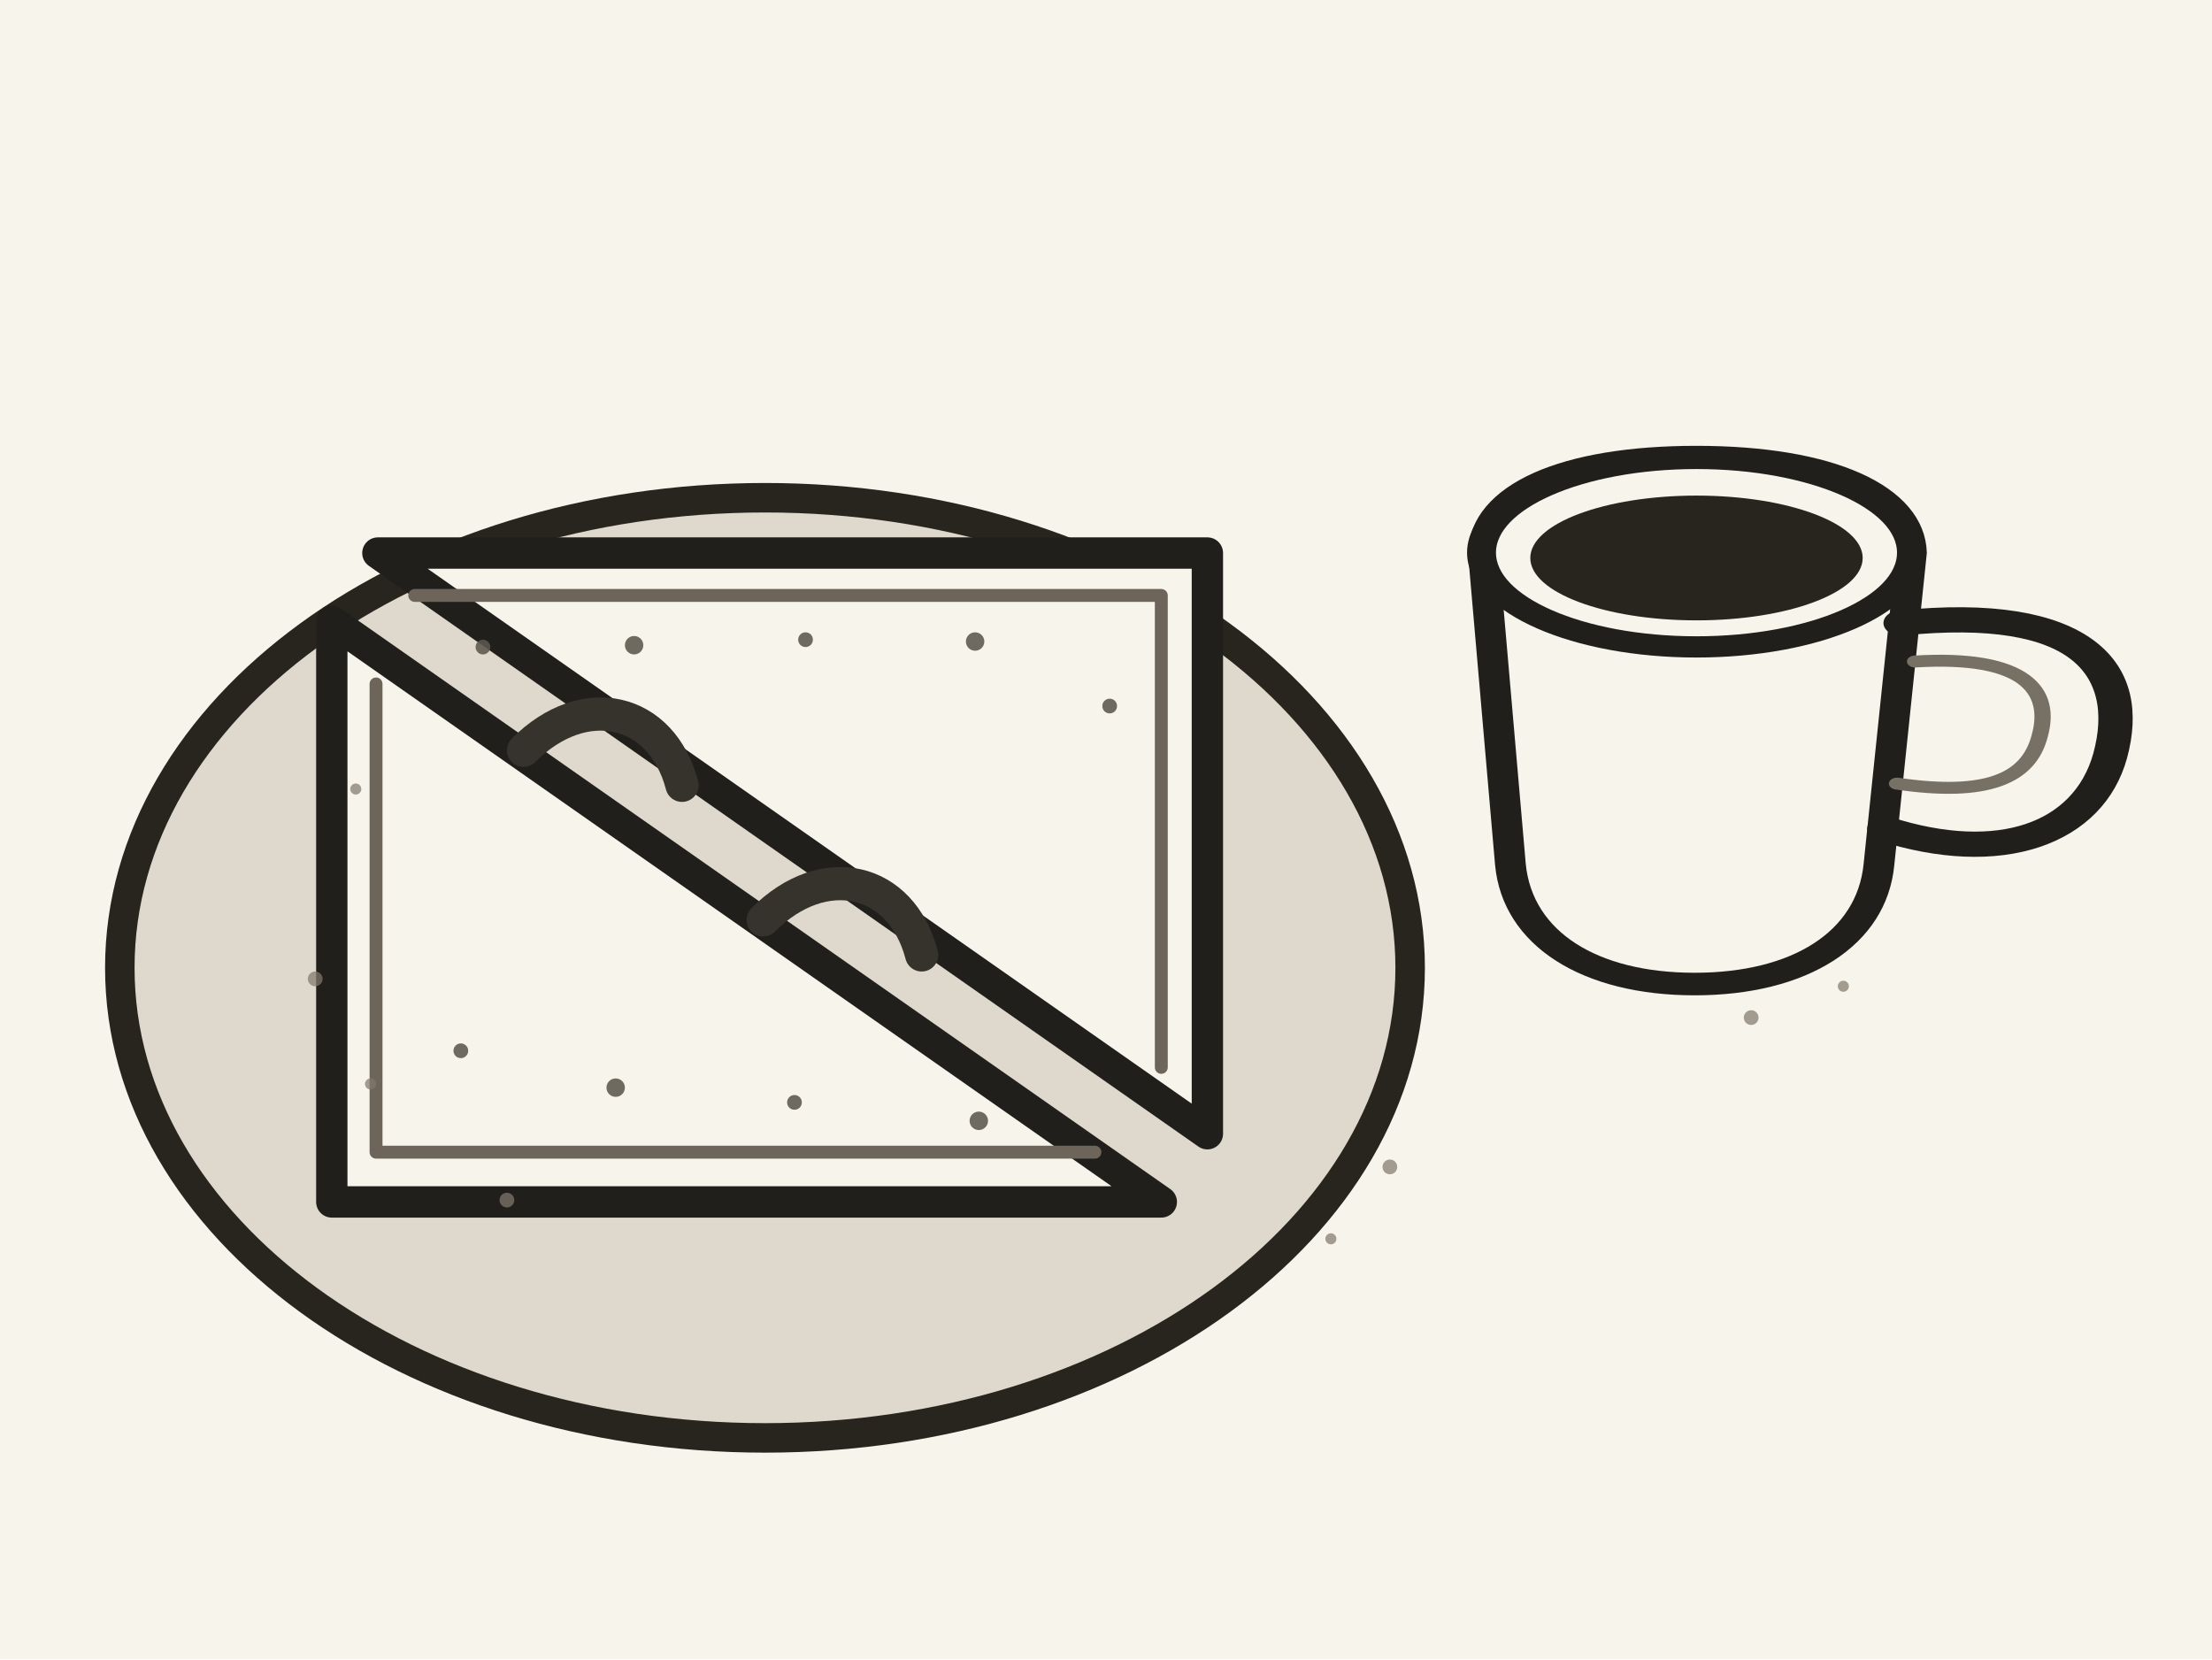
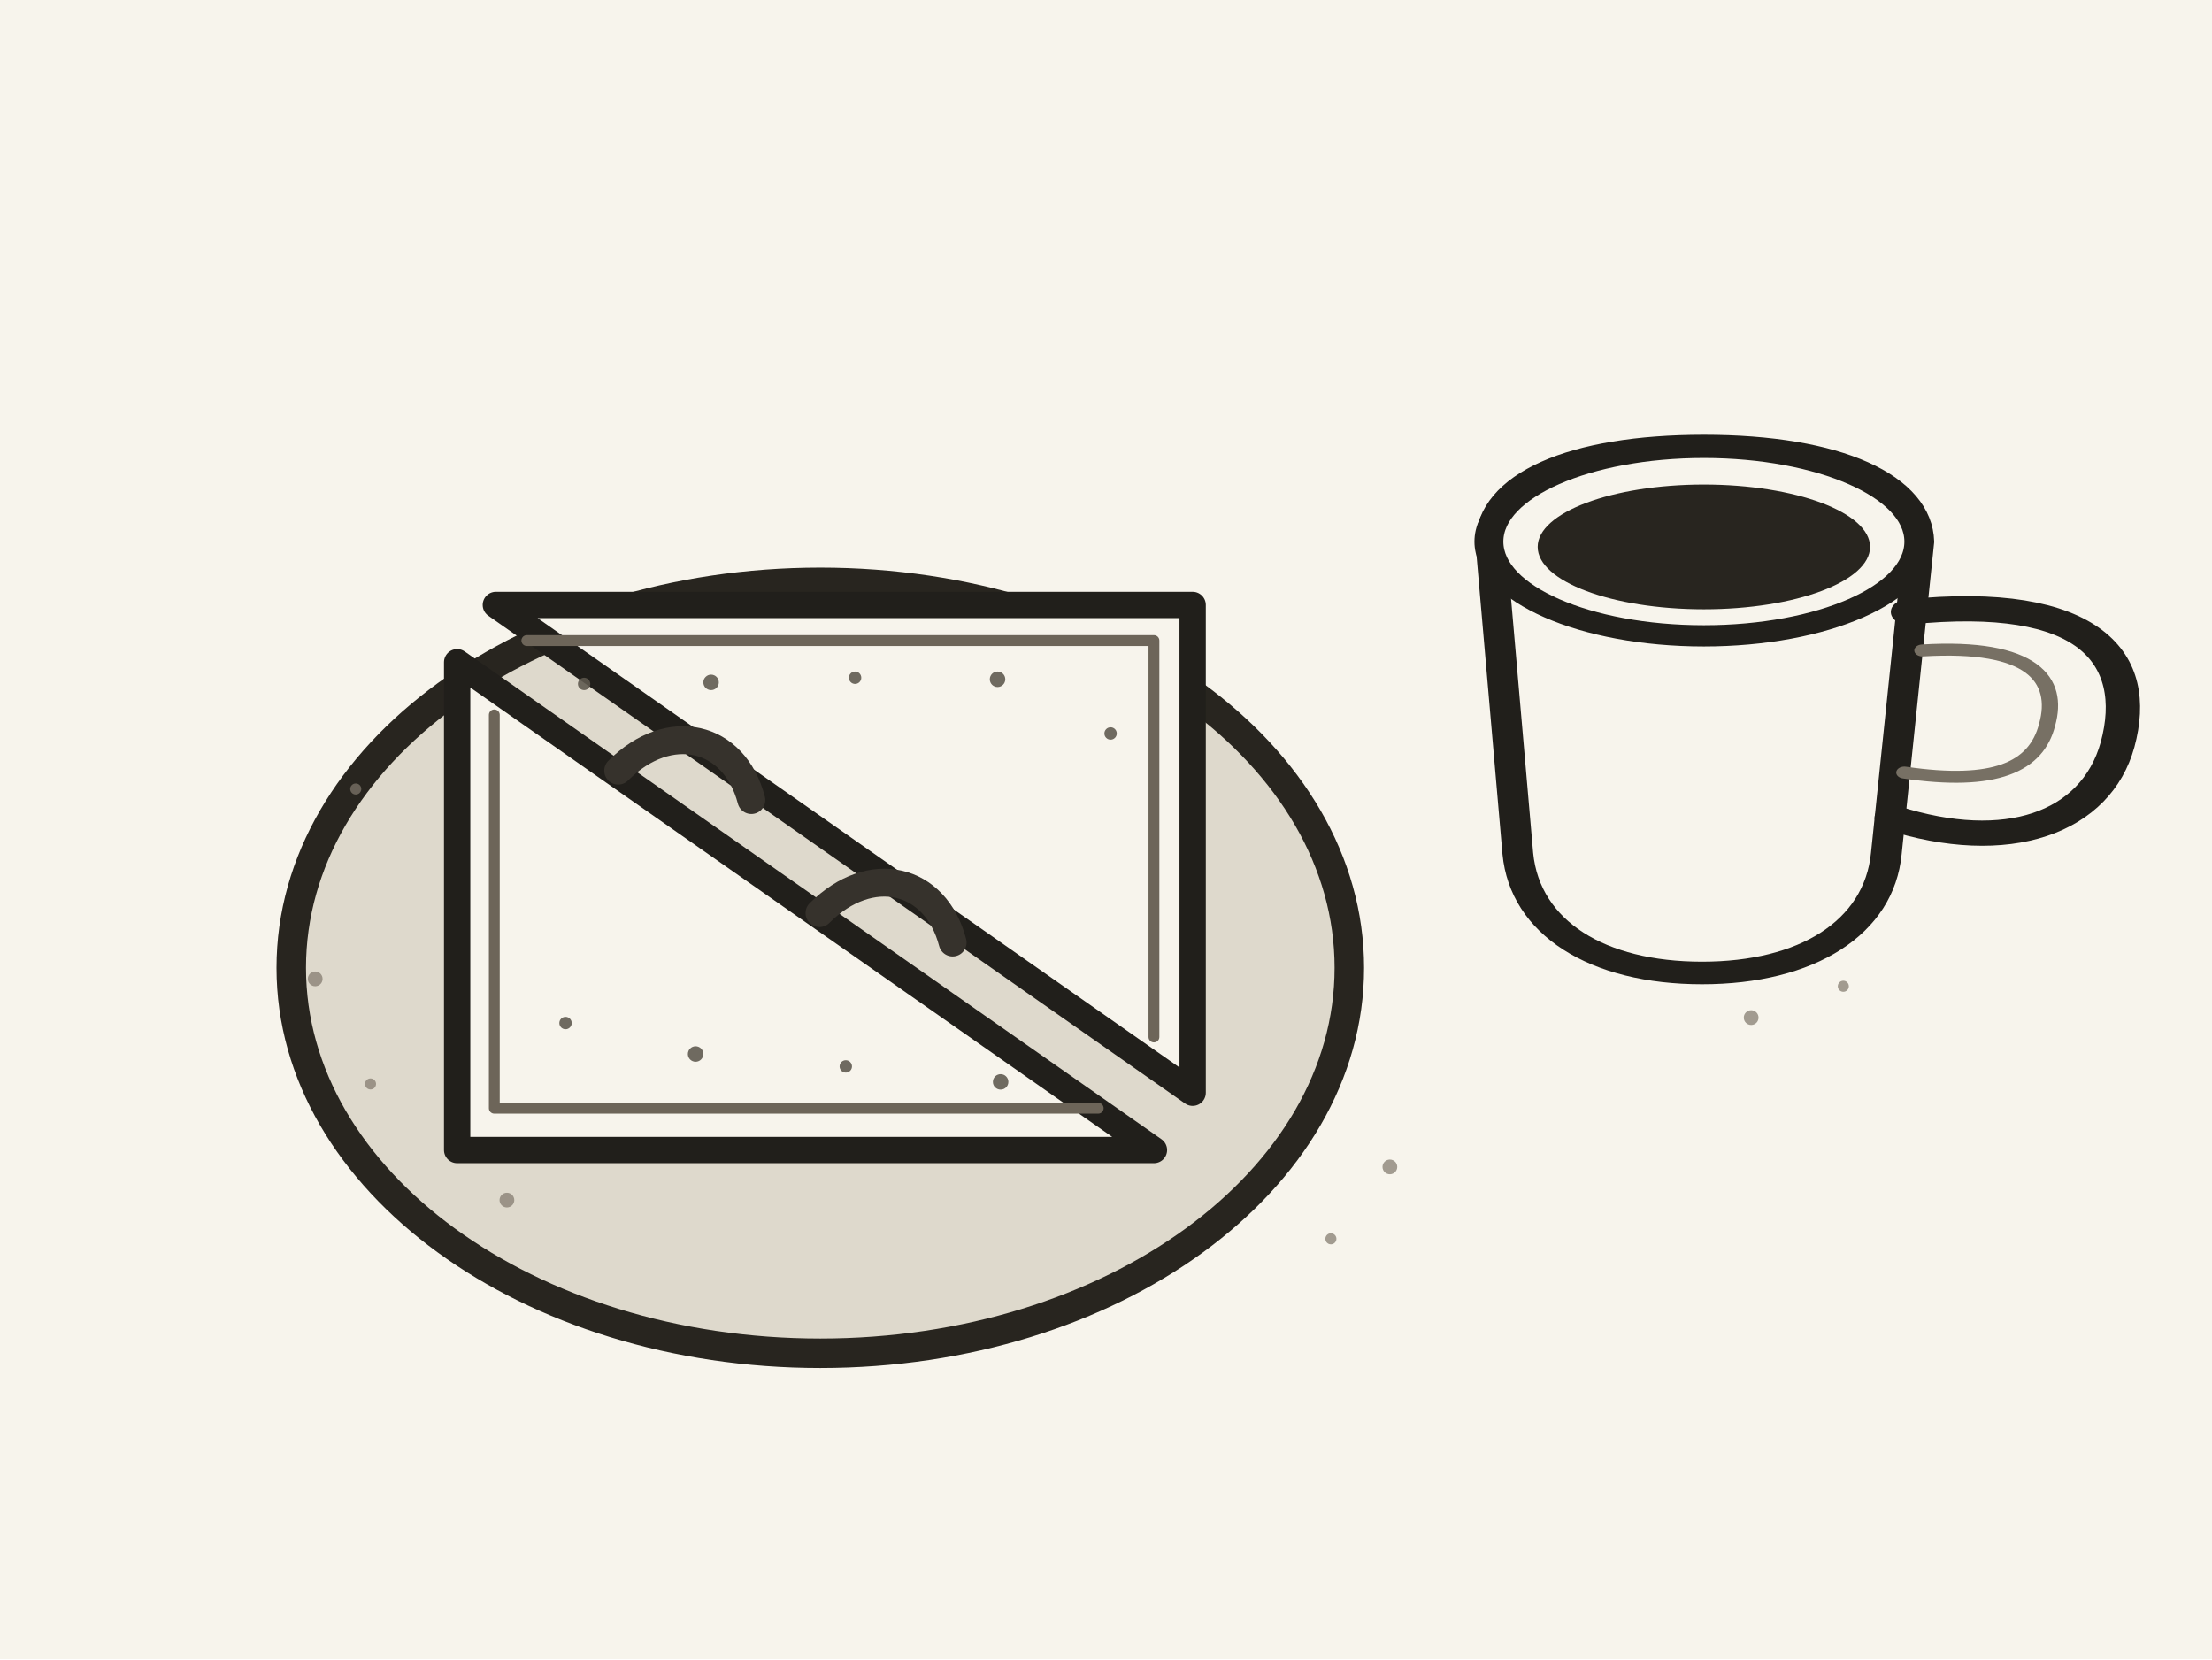
<svg xmlns="http://www.w3.org/2000/svg" width="1200" height="900" viewBox="0 0 1200 900">
  <rect width="1200" height="900" fill="#f7f4ec" />
-   <ellipse cx="415" cy="525" rx="350" ry="255" fill="#ded9cc" stroke="#28251f" stroke-width="16" />
-   <path d="M205 300 L655 300 L655 615 Z" fill="#f7f4ec" stroke="#211f1b" stroke-width="17" stroke-linejoin="round" />
-   <path d="M225 323 L630 323 L630 579" fill="none" stroke="#6d6559" stroke-width="7" stroke-linecap="round" stroke-linejoin="round" />
-   <path d="M180 337 L630 652 L180 652 Z" fill="#f7f4ec" stroke="#211f1b" stroke-width="17" stroke-linejoin="round" />
-   <path d="M204 371 L204 625 L594 625" fill="none" stroke="#6d6559" stroke-width="7" stroke-linecap="round" stroke-linejoin="round" />
-   <path d="M284 407 C317 374 359 384 370 426" fill="none" stroke="#36322c" stroke-width="18" stroke-linecap="round" />
-   <path d="M414 499 C447 466 489 476 500 518" fill="none" stroke="#36322c" stroke-width="18" stroke-linecap="round" />
-   <g fill="#5d574d" opacity="0.88">
-     <circle cx="262" cy="351" r="4" />
-     <circle cx="344" cy="350" r="5" />
-     <circle cx="437" cy="347" r="4" />
-     <circle cx="529" cy="348" r="5" />
-     <circle cx="602" cy="383" r="4" />
-     <circle cx="250" cy="570" r="4" />
-     <circle cx="334" cy="590" r="5" />
-     <circle cx="431" cy="598" r="4" />
-     <circle cx="531" cy="608" r="5" />
+   <ellipse cx="445" cy="525" rx="287" ry="209.1" fill="#ded9cc" stroke="#28251f" stroke-width="16" />
+   <g transform="translate(96.8 76.16) scale(.84)">
+     <path d="M205 300 L655 300 L655 615 Z" fill="#f7f4ec" stroke="#211f1b" stroke-width="17" stroke-linejoin="round" />
+     <path d="M225 323 L630 323 L630 579" fill="none" stroke="#6d6559" stroke-width="7" stroke-linecap="round" stroke-linejoin="round" />
+     <path d="M180 337 L630 652 L180 652 Z" fill="#f7f4ec" stroke="#211f1b" stroke-width="17" stroke-linejoin="round" />
+     <path d="M204 371 L204 625 L594 625" fill="none" stroke="#6d6559" stroke-width="7" stroke-linecap="round" stroke-linejoin="round" />
+     <path d="M284 407 C317 374 359 384 370 426" fill="none" stroke="#36322c" stroke-width="18" stroke-linecap="round" />
+     <path d="M414 499 C447 466 489 476 500 518" fill="none" stroke="#36322c" stroke-width="18" stroke-linecap="round" />
+     <g fill="#5d574d" opacity="0.88">
+       <circle cx="262" cy="351" r="4" />
+       <circle cx="344" cy="350" r="5" />
+       <circle cx="437" cy="347" r="4" />
+       <circle cx="529" cy="348" r="5" />
+       <circle cx="602" cy="383" r="4" />
+       <circle cx="250" cy="570" r="4" />
+       <circle cx="334" cy="590" r="5" />
+       <circle cx="431" cy="598" r="4" />
+       <circle cx="531" cy="608" r="5" />
+     </g>
  </g>
-   <g transform="translate(55 55) scale(.98 .72)">
+   <g transform="translate(59 49) scale(.98 .72)">
    <path d="M765 340 C766 295 811 268 883 268 C956 268 1001 296 1002 340 L984 575 C980 631 940 665 882 665 C824 665 784 631 780 575 Z" fill="#f7f4ec" stroke="#211f1b" stroke-width="17" />
    <ellipse cx="883" cy="340" rx="119" ry="71" fill="#f7f4ec" stroke="#211f1b" stroke-width="16" />
    <ellipse cx="883" cy="344" rx="92" ry="47" fill="#28251f" />
    <path d="M996 393 C1097 379 1125 428 1112 493 C1100 552 1051 576 987 548" fill="none" stroke="#211f1b" stroke-width="19" stroke-linecap="round" />
    <path d="M1004 422 C1065 417 1080 444 1073 478 C1067 510 1044 524 994 514" fill="none" stroke="#777064" stroke-width="9" stroke-linecap="round" />
  </g>
  <g fill="#81796c" opacity="0.72">
    <circle cx="171" cy="531" r="4" />
    <circle cx="201" cy="588" r="3" />
    <circle cx="275" cy="651" r="4" />
    <circle cx="722" cy="672" r="3" />
    <circle cx="754" cy="633" r="4" />
    <circle cx="193" cy="428" r="3" />
    <circle cx="950" cy="552" r="4" />
    <circle cx="1000" cy="535" r="3" />
  </g>
</svg>
